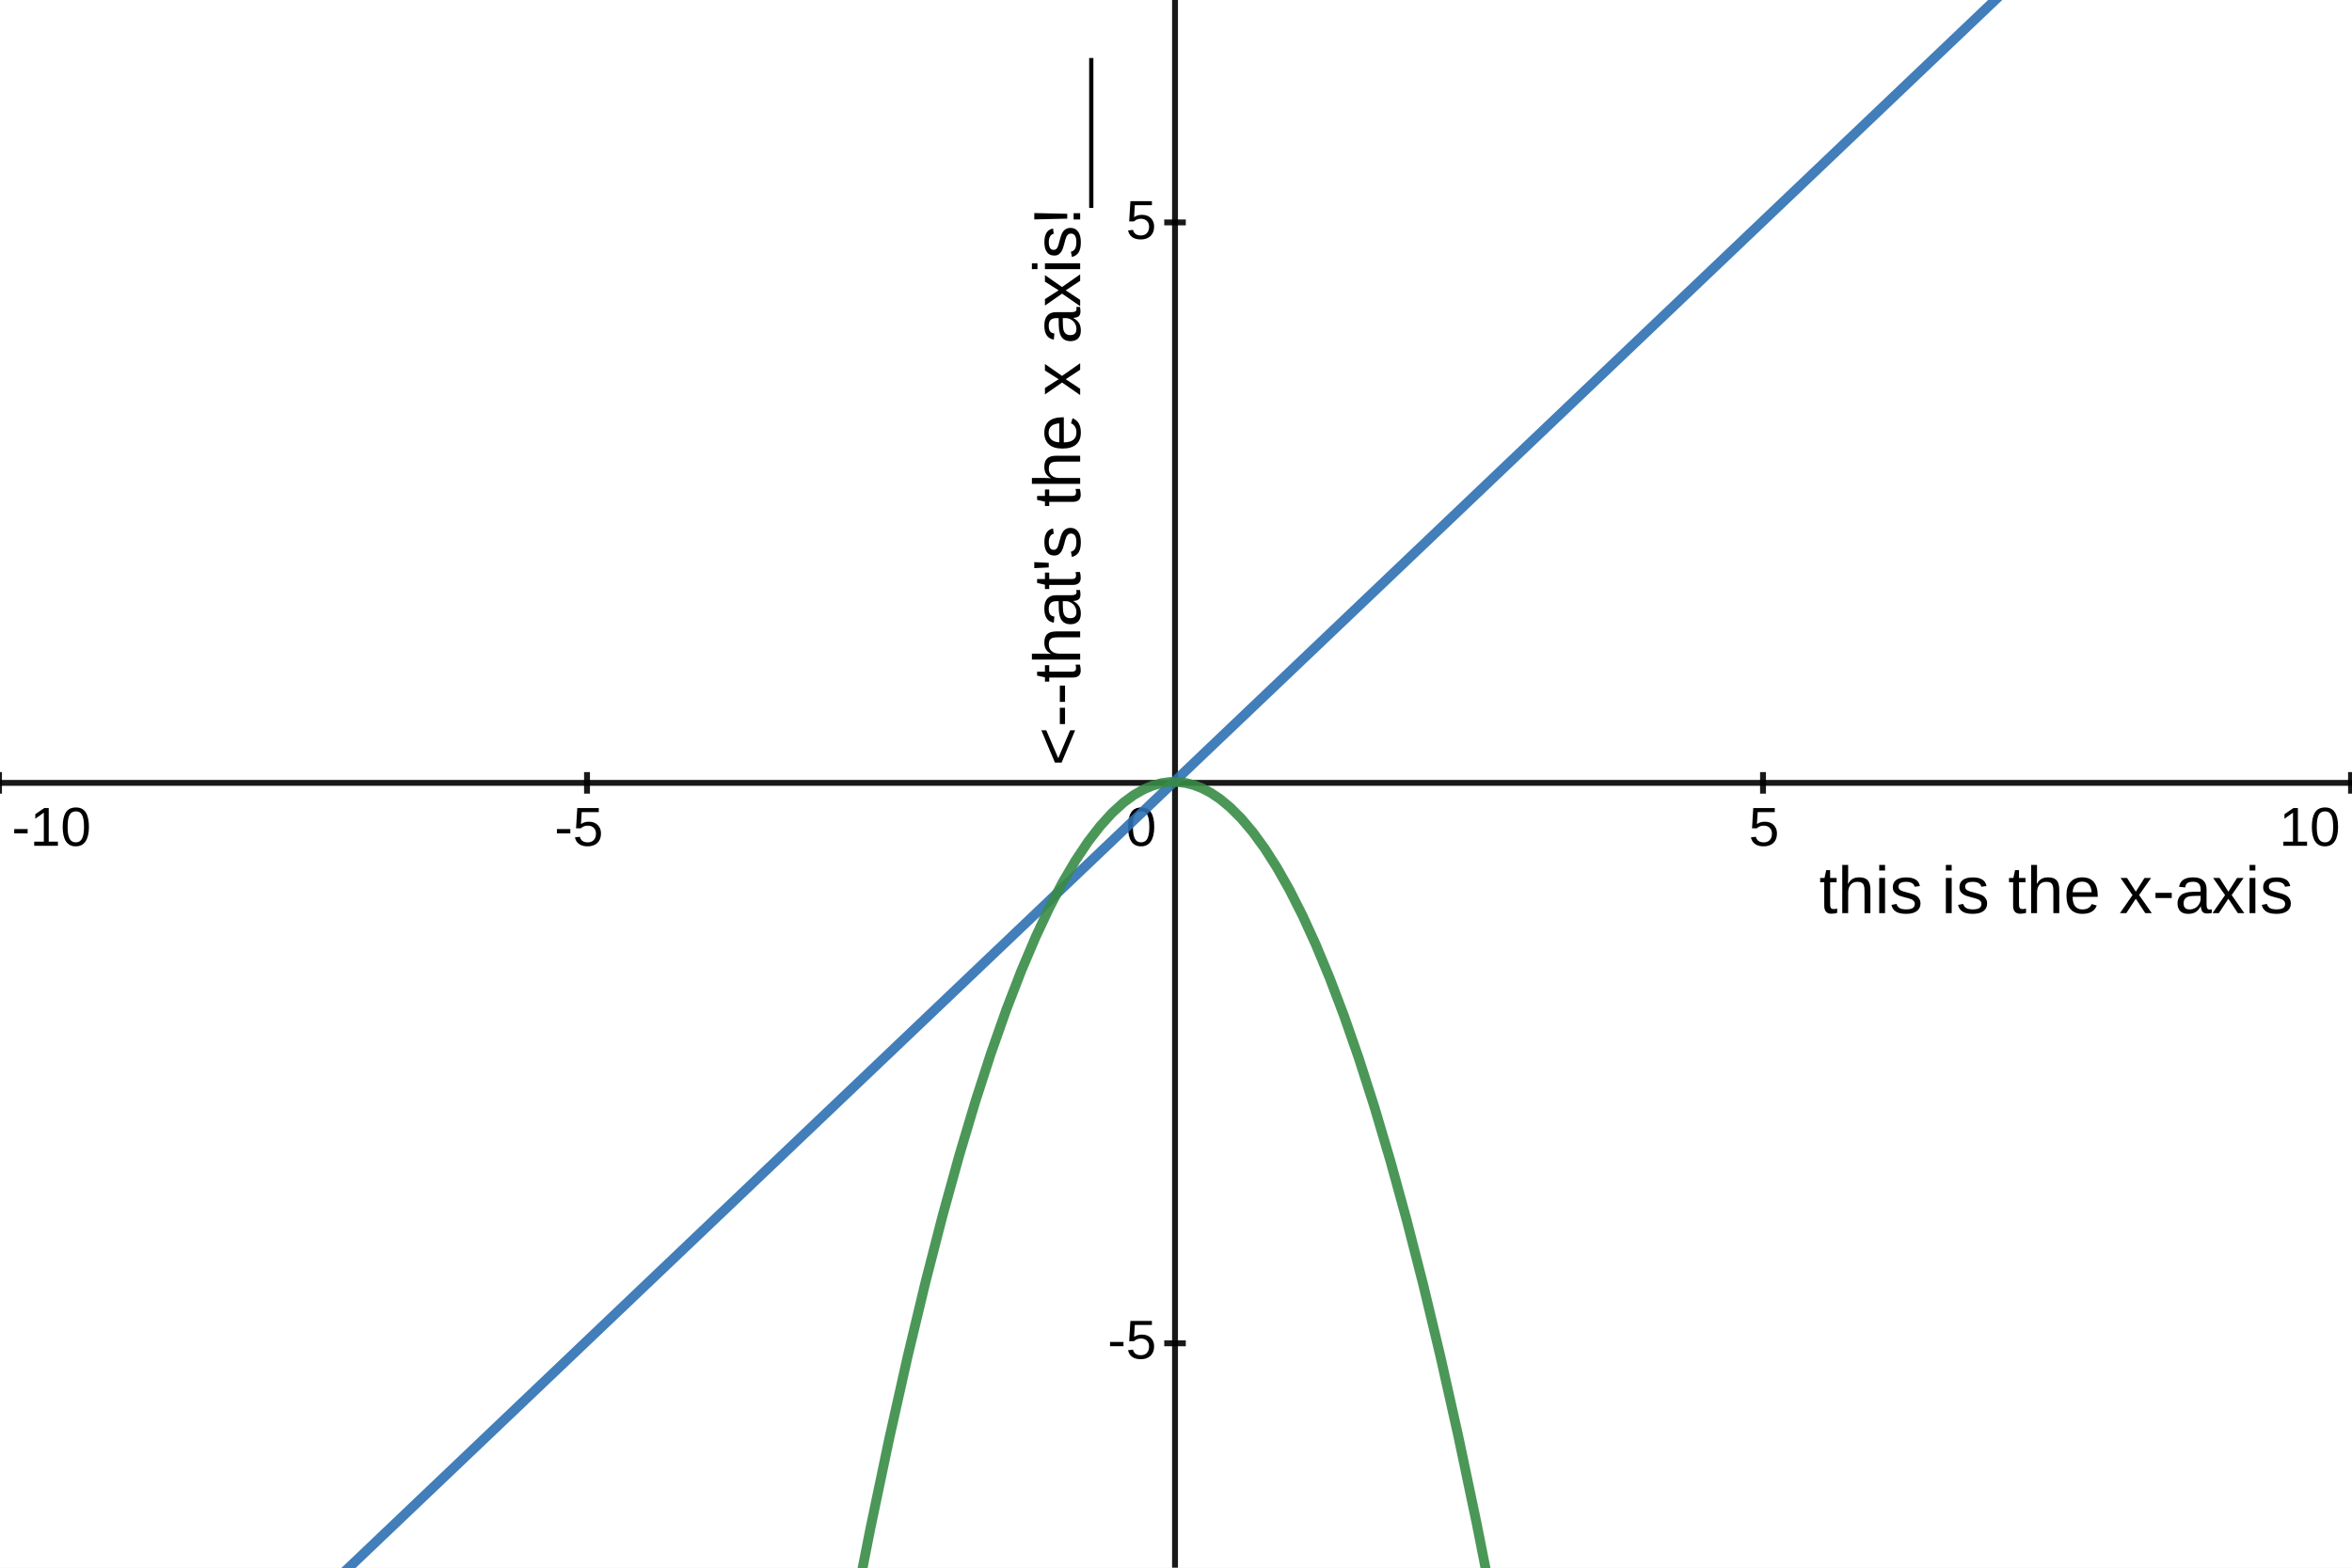
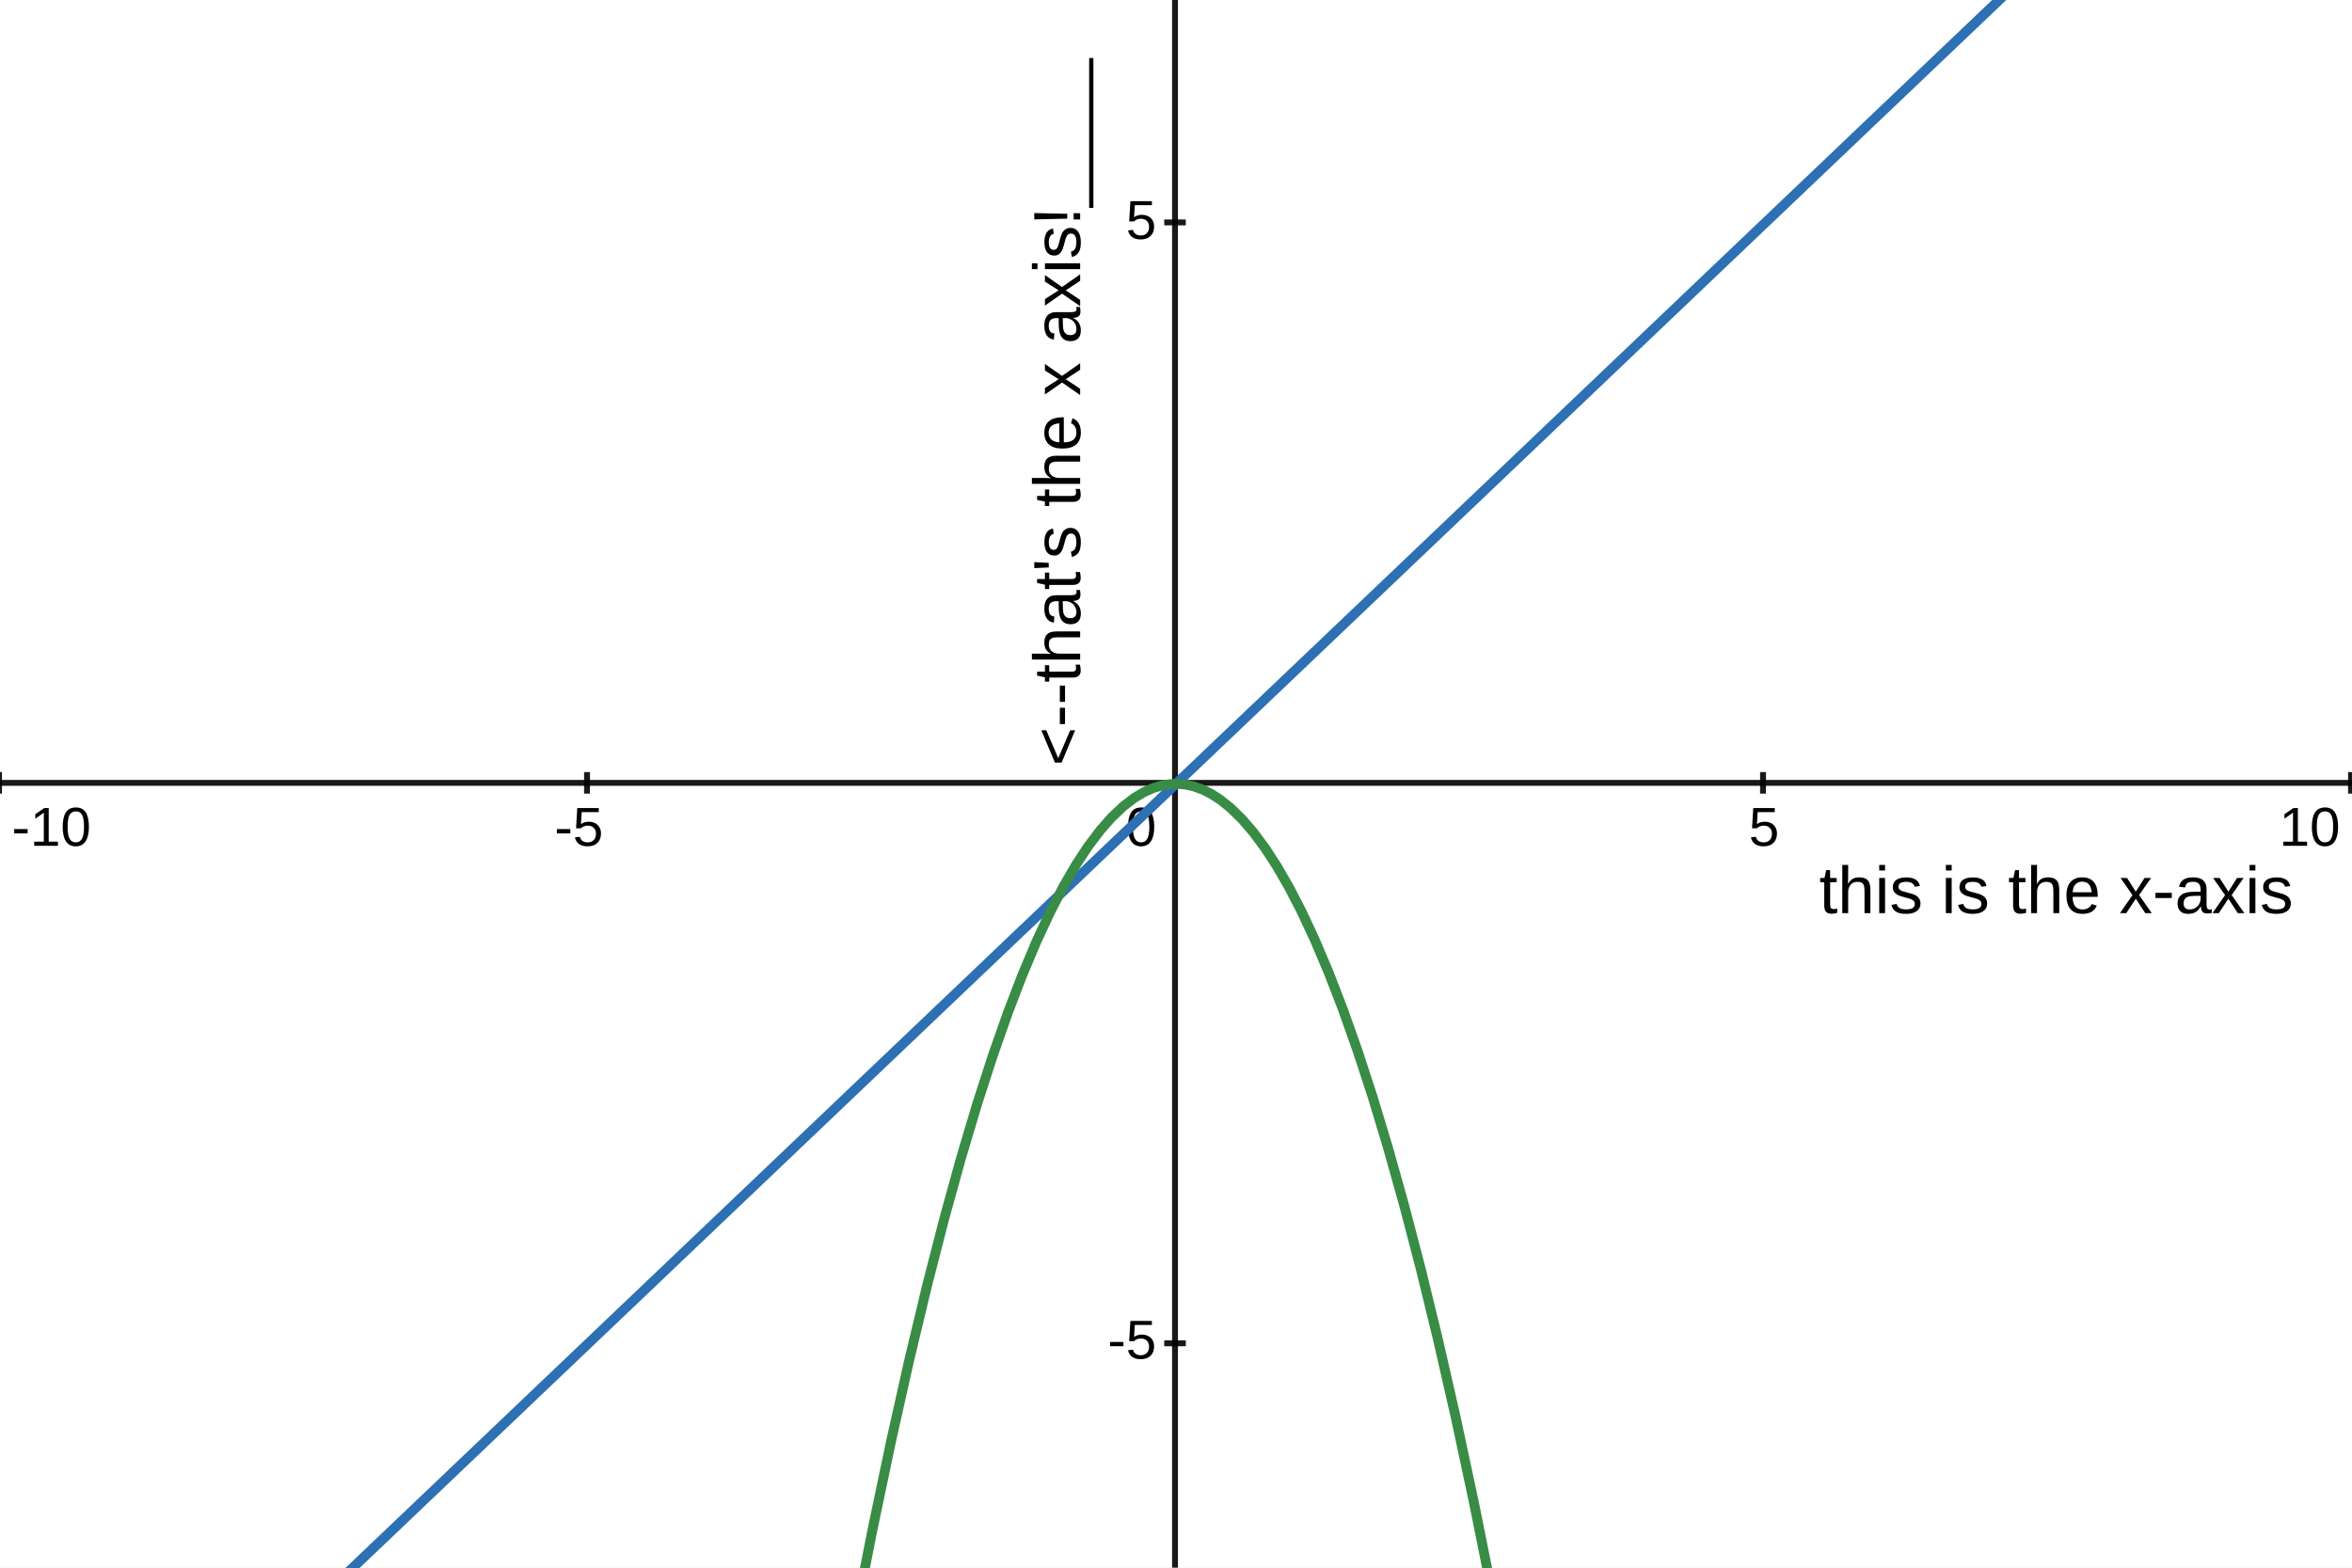
<svg xmlns="http://www.w3.org/2000/svg" version="1.1" width="600" height="400" class="desmos-graph">
  <defs />
  <g transform="scale(1,1)">
-     <g id="background-12b6117d">
+     <g id="background-89663000">
      <rect fill="white" stroke="none" x="0" y="0" width="600" height="400" class="dcg-svg-background" />
    </g>
-     <g id="background-images-12b6117d" />
-     <g id="graphpaper-12b6117d">
-       <g id="axis-12b6117d">
-         <g id="yaxis-12b6117d">
-           <path fill="none" stroke="rgb(0,0,0)" class="dcg-svg-axis-line" paint-order="fill stroke markers" d=" M 299.75 0 L 299.75 400" stroke-opacity="0.9" stroke-miterlimit="10" stroke-width="1.5" stroke-dasharray="" />
+     <g id="background-images-89663000" />
+     <g id="graphpaper-89663000">
+       <g id="axis-89663000">
+         <g id="yaxis-89663000">
+           <g>
+             <path fill="none" stroke="rgb(0,0,0)" class="dcg-svg-axis-line" paint-order="fill stroke markers" d=" M 299.75 0 L 299.75 400" stroke-opacity="0.9" stroke-miterlimit="10" stroke-width="1.5" stroke-dasharray="" />
+           </g>
        </g>
-         <g id="xaxis-12b6117d">
-           <path fill="none" stroke="rgb(0,0,0)" class="dcg-svg-axis-line" paint-order="fill stroke markers" d=" M 0 199.75 L 600 199.75" stroke-opacity="0.9" stroke-miterlimit="10" stroke-width="1.5" stroke-dasharray="" />
+         <g id="xaxis-89663000">
+           <g>
+             <path fill="none" stroke="rgb(0,0,0)" class="dcg-svg-axis-line" paint-order="fill stroke markers" d=" M 0 199.75 L 600 199.75" stroke-opacity="0.9" stroke-miterlimit="10" stroke-width="1.5" stroke-dasharray="" />
+           </g>
        </g>
        <g>
          <g class="dcg-svg-axis-value">
            <text fill="none" stroke="#ffffff" font-family="Arial" font-size="14px" font-style="normal" font-weight="normal" text-decoration="normal" x="291.107" y="215.808" text-anchor="middle" stroke-miterlimit="2" stroke-width="3" stroke-dasharray="">0</text>
            <text fill="#000000" stroke="none" font-family="Arial" font-size="14px" font-style="normal" font-weight="normal" text-decoration="normal" x="291.107" y="215.808" text-anchor="middle">0</text>
          </g>
          <g>
            <path fill="none" stroke="rgb(0,0,0)" class="dcg-svg-tickmark" paint-order="fill stroke markers" d=" M -0.25 197 L -0.25 202.5 M 149.75 197 L 149.75 202.5 M 449.75 197 L 449.75 202.5 M 599.75 197 L 599.75 202.5 M 297 342.75 L 302.5 342.75 M 297 56.75 L 302.5 56.75" stroke-opacity="0.9" stroke-miterlimit="2" stroke-width="1.5" stroke-dasharray="" />
          </g>
          <g class="dcg-svg-axis-value dcg-svg-offcenter-axis-value">
            <text fill="none" stroke="#ffffff" font-family="Arial" font-size="14px" font-style="normal" font-weight="normal" text-decoration="normal" x="13.117" y="215.808" text-anchor="middle" stroke-miterlimit="2" stroke-width="3" stroke-dasharray="">-10</text>
            <text fill="#000000" stroke="none" font-family="Arial" font-size="14px" font-style="normal" font-weight="normal" text-decoration="normal" x="13.117" y="215.808" text-anchor="middle">-10</text>
          </g>
          <g class="dcg-svg-axis-value">
            <text fill="none" stroke="#ffffff" font-family="Arial" font-size="14px" font-style="normal" font-weight="normal" text-decoration="normal" x="147.669" y="215.808" text-anchor="middle" stroke-miterlimit="2" stroke-width="3" stroke-dasharray="">-5</text>
            <text fill="#000000" stroke="none" font-family="Arial" font-size="14px" font-style="normal" font-weight="normal" text-decoration="normal" x="147.669" y="215.808" text-anchor="middle">-5</text>
          </g>
          <g class="dcg-svg-axis-value">
            <text fill="none" stroke="#ffffff" font-family="Arial" font-size="14px" font-style="normal" font-weight="normal" text-decoration="normal" x="450" y="215.808" text-anchor="middle" stroke-miterlimit="2" stroke-width="3" stroke-dasharray="">5</text>
            <text fill="#000000" stroke="none" font-family="Arial" font-size="14px" font-style="normal" font-weight="normal" text-decoration="normal" x="450" y="215.808" text-anchor="middle">5</text>
          </g>
          <g class="dcg-svg-axis-value dcg-svg-offcenter-axis-value">
            <text fill="none" stroke="#ffffff" font-family="Arial" font-size="14px" font-style="normal" font-weight="normal" text-decoration="normal" x="589.214" y="215.808" text-anchor="middle" stroke-miterlimit="2" stroke-width="3" stroke-dasharray="">10</text>
            <text fill="#000000" stroke="none" font-family="Arial" font-size="14px" font-style="normal" font-weight="normal" text-decoration="normal" x="589.214" y="215.808" text-anchor="middle">10</text>
          </g>
          <g class="dcg-svg-axis-value">
            <text fill="none" stroke="#ffffff" font-family="Arial" font-size="14px" font-style="normal" font-weight="normal" text-decoration="normal" x="288.776" y="346.665" text-anchor="middle" stroke-miterlimit="2" stroke-width="3" stroke-dasharray="">-5</text>
            <text fill="#000000" stroke="none" font-family="Arial" font-size="14px" font-style="normal" font-weight="normal" text-decoration="normal" x="288.776" y="346.665" text-anchor="middle">-5</text>
          </g>
          <g class="dcg-svg-axis-value">
            <text fill="none" stroke="#ffffff" font-family="Arial" font-size="14px" font-style="normal" font-weight="normal" text-decoration="normal" x="291.107" y="60.951" text-anchor="middle" stroke-miterlimit="2" stroke-width="3" stroke-dasharray="">5</text>
            <text fill="#000000" stroke="none" font-family="Arial" font-size="14px" font-style="normal" font-weight="normal" text-decoration="normal" x="291.107" y="60.951" text-anchor="middle">5</text>
          </g>
        </g>
        <g class="dcg-svg-axis-label">
          <text fill="none" stroke="#ffffff" font-family="Arial" font-size="17px" font-style="normal" font-weight="normal" text-decoration="normal" x="464.074" y="233" text-anchor="start" stroke-miterlimit="2" stroke-width="3" stroke-dasharray="">this is the x-axis</text>
          <text fill="#000000" stroke="none" font-family="Arial" font-size="17px" font-style="normal" font-weight="normal" text-decoration="normal" x="464.074" y="233" text-anchor="start">this is the x-axis</text>
        </g>
        <g class="dcg-svg-axis-label" transform="translate(275.5518,195.4258) rotate(-90,0,0)">
          <text fill="none" stroke="#ffffff" font-family="Arial" font-size="17px" font-style="normal" font-weight="normal" text-decoration="normal" x="0" y="0" text-anchor="start" stroke-miterlimit="2" stroke-width="3" stroke-dasharray="">&lt;--that's the x axis!____</text>
          <text fill="#000000" stroke="none" font-family="Arial" font-size="17px" font-style="normal" font-weight="normal" text-decoration="normal" x="0" y="0" text-anchor="start">&lt;--that's the x axis!____</text>
        </g>
      </g>
    </g>
-     <g id="expressions-12b6117d">
-       <g id="sketch-12b6117d">
+     <g id="expressions-89663000">
+       <g id="sketch-89663000">
        <path fill="#2d70b3" stroke="none" paint-order="stroke fill markers" d="" fill-opacity="0.4" />
        <g>
-           <path fill="none" stroke="#2d70b3" class="dcg-svg-curve" paint-order="fill stroke markers" d=" M 83.2 405.5 L 83.2 405.5 L 514.75 -5.5" stroke-linecap="round" stroke-linejoin="round" stroke-miterlimit="10" stroke-width="2.5" stroke-opacity="0.9" stroke-dasharray="" />
+           <path fill="none" stroke="#2d70b3" class="dcg-svg-curve" paint-order="fill stroke markers" d=" M 84.225 405.5 L 84.225 405.5 L 515.775 -5.5" stroke-linecap="round" stroke-linejoin="round" stroke-miterlimit="10" stroke-width="2.5" stroke-dasharray="" />
        </g>
      </g>
-       <g id="sketch-12b6117d">
+       <g id="sketch-89663000">
        <path fill="#388c46" stroke="none" paint-order="stroke fill markers" d="" fill-opacity="0.4" />
        <g>
-           <path fill="none" stroke="#388c46" class="dcg-svg-curve" paint-order="fill stroke markers" d=" M 218.982 405.5 L 218.982 405.5 L 222.01 390.127 L 226.844 367.085 L 231.531 346.159 L 236.072 327.217 L 240.467 310.132 L 244.715 294.783 L 248.816 281.05 L 252.771 268.819 L 256.727 257.581 L 260.535 247.699 L 264.197 239.065 L 267.713 231.577 L 271.082 225.137 L 274.305 219.653 L 277.527 214.827 L 280.604 210.836 L 283.68 207.445 L 286.609 204.775 L 289.246 202.838 L 291.736 201.413 L 294.08 200.433 L 296.277 199.83 L 298.328 199.544 L 300.379 199.525 L 302.43 199.772 L 304.48 200.287 L 306.678 201.136 L 308.875 202.29 L 311.219 203.86 L 313.855 206.042 L 316.639 208.825 L 319.568 212.285 L 322.645 216.505 L 325.721 221.326 L 328.943 227.021 L 332.312 233.68 L 335.682 241.059 L 339.197 249.528 L 342.859 259.184 L 346.668 270.129 L 350.623 282.47 L 354.725 296.318 L 358.826 311.233 L 363.074 327.807 L 367.469 346.159 L 372.01 366.41 L 376.697 388.688 L 380.023 405.5" stroke-linecap="round" stroke-linejoin="round" stroke-miterlimit="10" stroke-width="2.5" stroke-opacity="0.9" stroke-dasharray="" />
+           <path fill="none" stroke="#388c46" class="dcg-svg-curve" paint-order="fill stroke markers" d=" M 219.581 405.5 L 219.581 405.5 L 222.51 390.627 L 227.344 367.585 L 232.031 346.659 L 236.572 327.717 L 240.967 310.632 L 245.215 295.283 L 249.316 281.55 L 253.271 269.319 L 257.08 258.48 L 260.742 248.926 L 264.404 240.224 L 267.92 232.671 L 271.289 226.169 L 274.512 220.624 L 277.588 215.946 L 280.664 211.869 L 283.594 208.545 L 286.523 205.766 L 289.307 203.63 L 291.797 202.136 L 294.141 201.09 L 296.338 200.426 L 298.389 200.082 L 300.439 200.006 L 302.49 200.197 L 304.541 200.655 L 306.738 201.441 L 308.936 202.535 L 311.279 204.039 L 313.916 206.148 L 316.846 209.009 L 319.775 212.415 L 322.705 216.366 L 325.781 221.101 L 328.857 226.437 L 332.08 232.671 L 335.449 239.894 L 338.965 248.199 L 342.627 257.684 L 346.289 268.022 L 350.098 279.675 L 354.053 292.752 L 358.154 307.363 L 362.402 323.621 L 366.797 341.645 L 371.338 361.559 L 376.025 383.488 L 380.445 405.5" stroke-linecap="round" stroke-linejoin="round" stroke-miterlimit="10" stroke-width="2.5" stroke-dasharray="" />
        </g>
      </g>
    </g>
-     <g id="labels-12b6117d" />
+     <g id="labels-89663000" />
  </g>
</svg>
